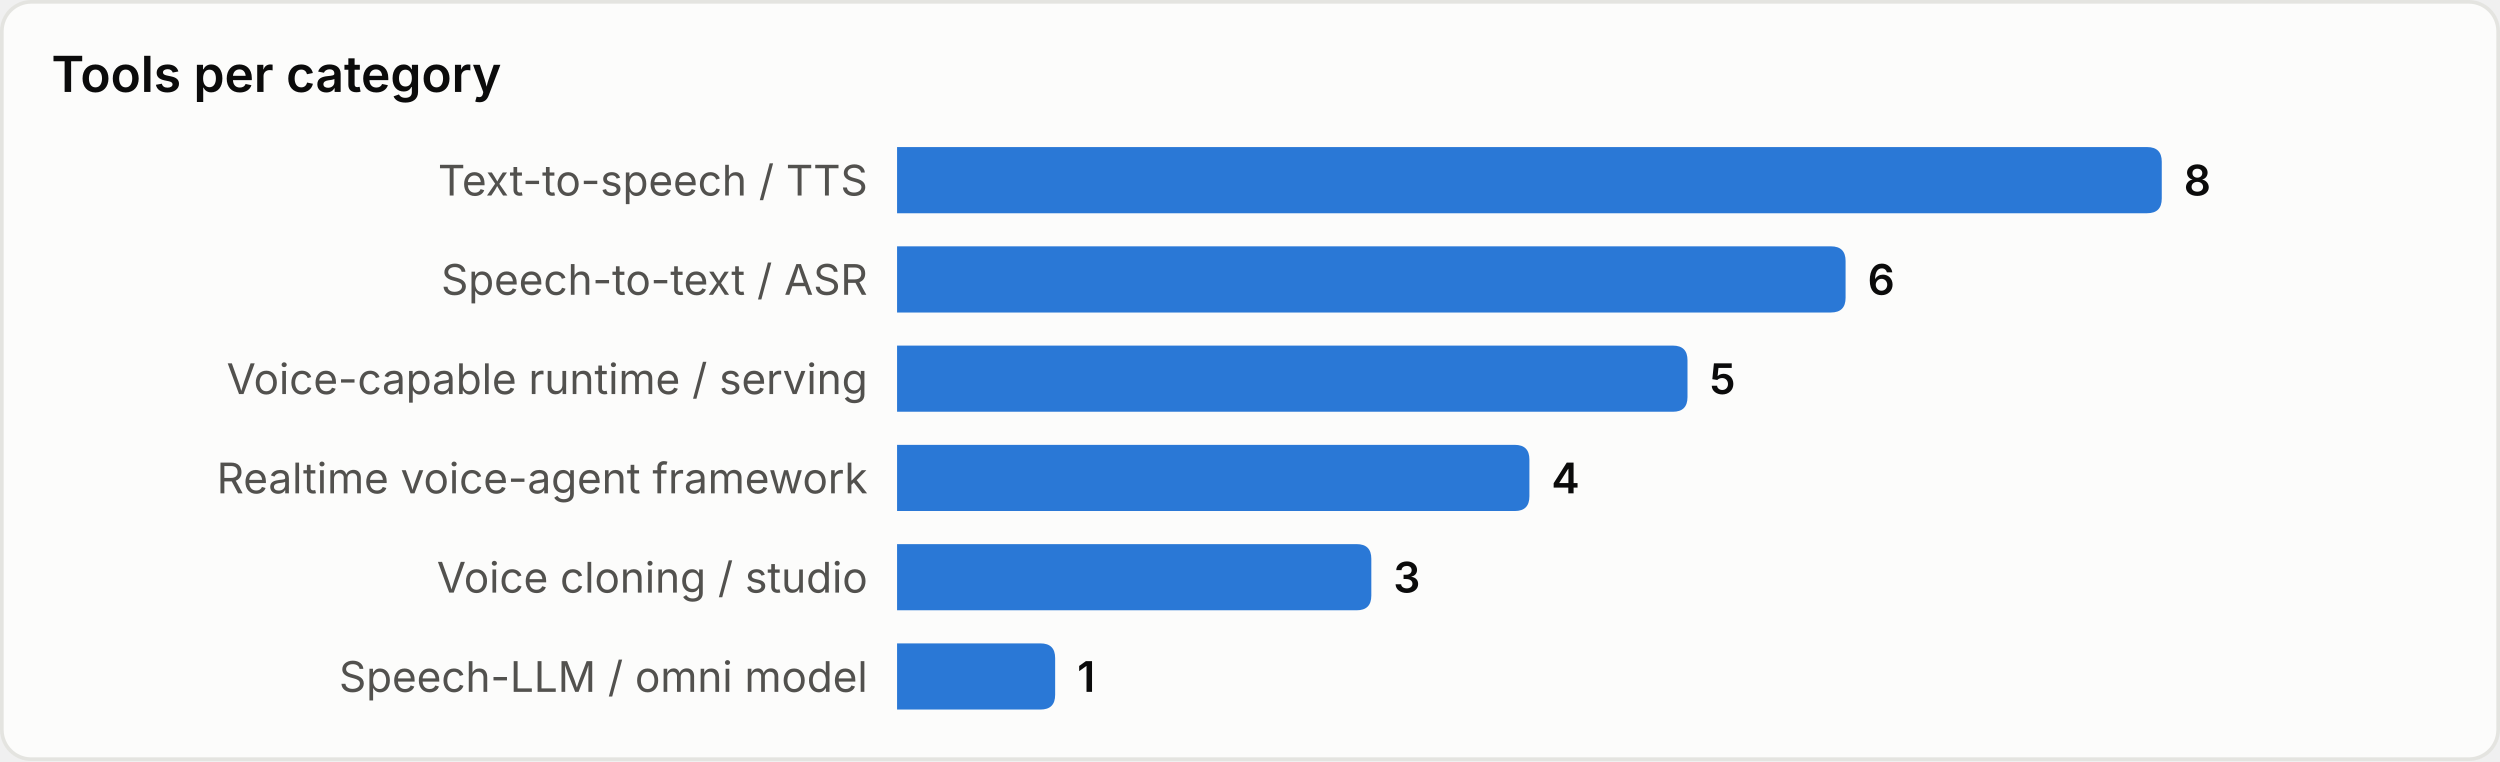
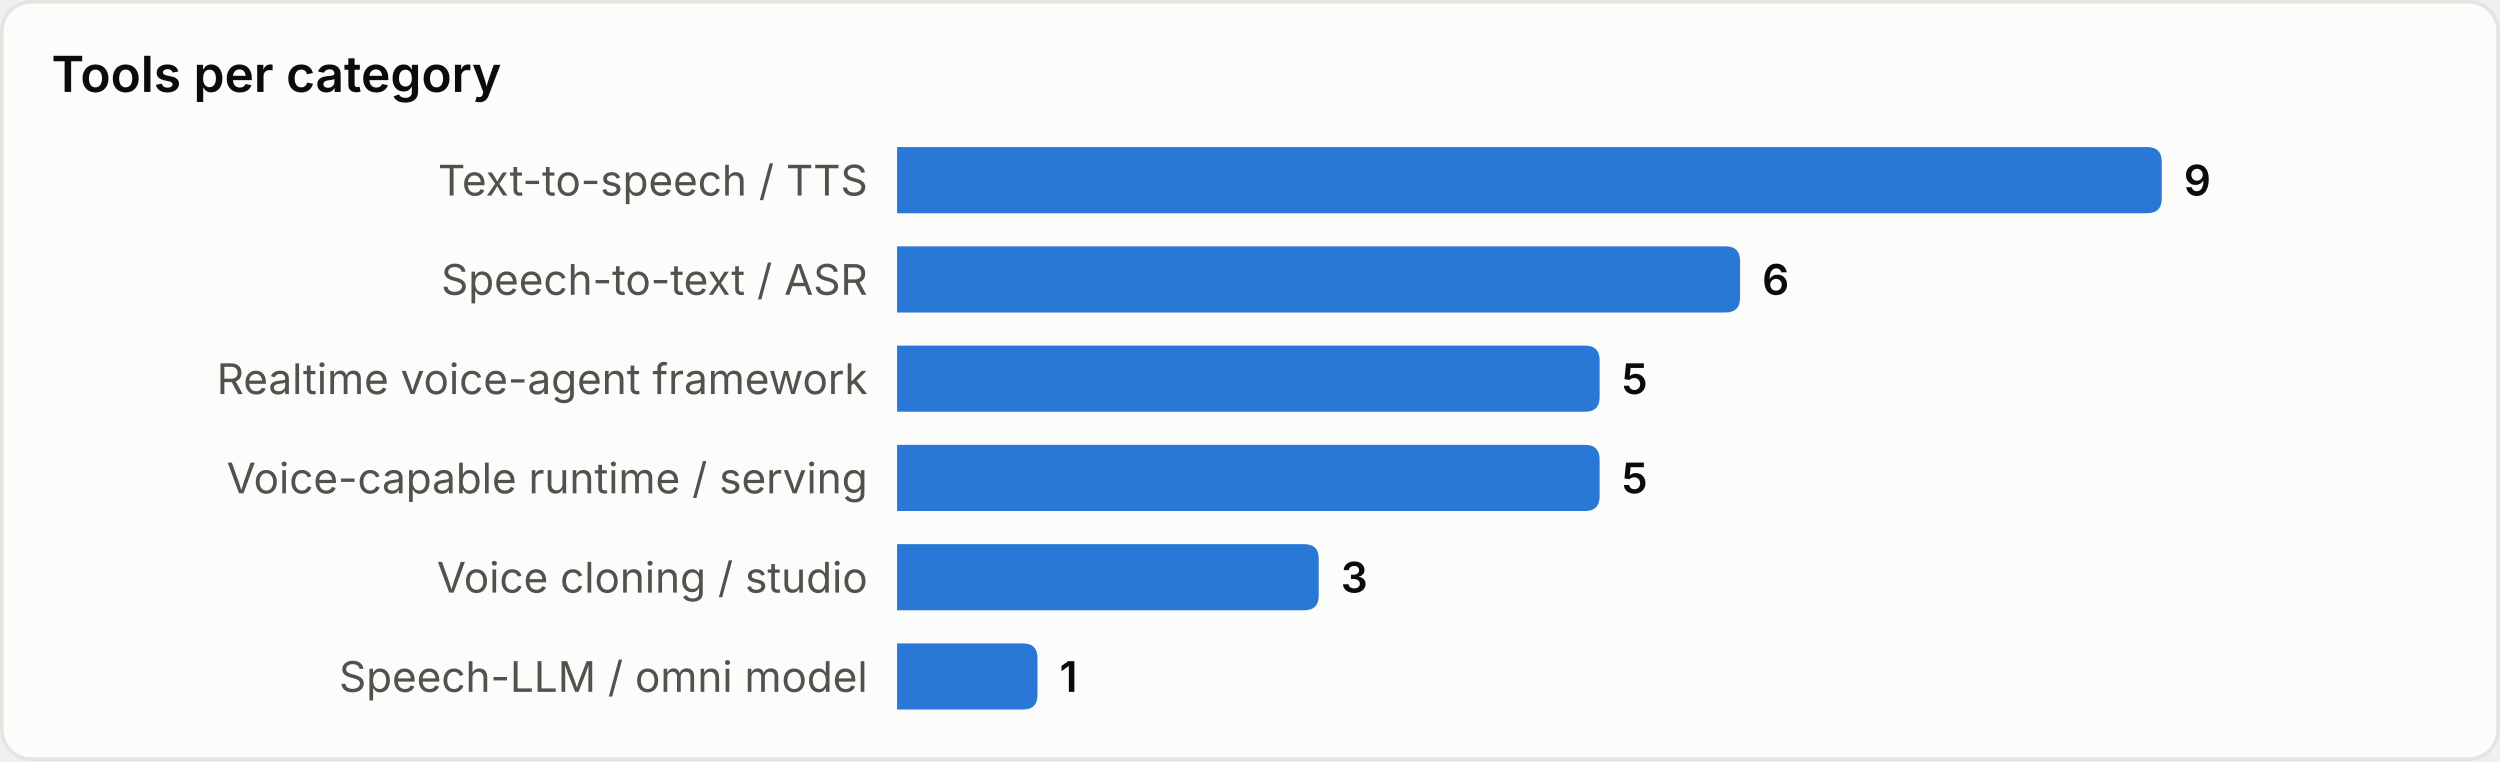
<svg xmlns="http://www.w3.org/2000/svg" width="680" height="207" viewBox="0 0 680 207" role="img" aria-label="Tools per category">
  <style>
text{font-family:system-ui,-apple-system,'Segoe UI',sans-serif}
.srf{fill:#fcfcfb;stroke:#e4e4e0}.ttl{fill:#0b0b0b;font-size:13.5px;font-weight:600}
.lbl{fill:#52514e;font-size:11.5px}.val{fill:#0b0b0b;font-size:11.5px;font-weight:600}
.bar{fill:#2a78d6}
@media(prefers-color-scheme:dark){
.srf{fill:#1a1a19;stroke:#33332f}.ttl{fill:#ffffff}
.lbl{fill:#c3c2b7}.val{fill:#ffffff}.bar{fill:#3987e5}
}
</style>
  <rect x="0.5" y="0.5" width="679" height="206" rx="8" class="srf" />
  <text x="14" y="25" class="ttl">Tools per category</text>
  <text x="236" y="49.0" class="lbl" text-anchor="end" dominant-baseline="central">Text-to-speech / TTS</text>
  <path d="M244,40 h340.0 q4,0 4,4 v10 q0,4 -4,4 h-340.0 z" class="bar" />
-   <text x="594.0" y="49.0" class="val" dominant-baseline="central">8</text>
+   <text x="594.0" y="49.0" class="val" dominant-baseline="central">9</text>
  <text x="236" y="76.0" class="lbl" text-anchor="end" dominant-baseline="central">Speech-to-text / ASR</text>
-   <path d="M244,67 h254.0 q4,0 4,4 v10 q0,4 -4,4 h-254.0 z" class="bar" />
-   <text x="508.0" y="76.0" class="val" dominant-baseline="central">6</text>
-   <text x="236" y="103.0" class="lbl" text-anchor="end" dominant-baseline="central">Voice-capable runtime / serving</text>
-   <path d="M244,94 h211.0 q4,0 4,4 v10 q0,4 -4,4 h-211.0 z" class="bar" />
-   <text x="465.0" y="103.0" class="val" dominant-baseline="central">5</text>
-   <text x="236" y="130.0" class="lbl" text-anchor="end" dominant-baseline="central">Realtime voice-agent framework</text>
-   <path d="M244,121 h168.0 q4,0 4,4 v10 q0,4 -4,4 h-168.0 z" class="bar" />
-   <text x="422.0" y="130.0" class="val" dominant-baseline="central">4</text>
+   <path d="M244,67 h225.3 q4,0 4,4 v10 q0,4 -4,4 h-225.3 z" class="bar" />
+   <text x="479.3" y="76.0" class="val" dominant-baseline="central">6</text>
+   <text x="236" y="103.0" class="lbl" text-anchor="end" dominant-baseline="central">Realtime voice-agent framework</text>
+   <path d="M244,94 h187.1 q4,0 4,4 v10 q0,4 -4,4 h-187.1 z" class="bar" />
+   <text x="441.1" y="103.0" class="val" dominant-baseline="central">5</text>
+   <text x="236" y="130.0" class="lbl" text-anchor="end" dominant-baseline="central">Voice-capable runtime / serving</text>
+   <path d="M244,121 h187.1 q4,0 4,4 v10 q0,4 -4,4 h-187.1 z" class="bar" />
+   <text x="441.1" y="130.0" class="val" dominant-baseline="central">5</text>
  <text x="236" y="157.0" class="lbl" text-anchor="end" dominant-baseline="central">Voice cloning / studio</text>
-   <path d="M244,148 h125.0 q4,0 4,4 v10 q0,4 -4,4 h-125.0 z" class="bar" />
-   <text x="379.0" y="157.0" class="val" dominant-baseline="central">3</text>
+   <path d="M244,148 h110.7 q4,0 4,4 v10 q0,4 -4,4 h-110.7 z" class="bar" />
+   <text x="364.7" y="157.0" class="val" dominant-baseline="central">3</text>
  <text x="236" y="184.0" class="lbl" text-anchor="end" dominant-baseline="central">Speech-LLM / omni model</text>
-   <path d="M244,175 h39.0 q4,0 4,4 v10 q0,4 -4,4 h-39.0 z" class="bar" />
-   <text x="293.0" y="184.0" class="val" dominant-baseline="central">1</text>
+   <path d="M244,175 h34.2 q4,0 4,4 v10 q0,4 -4,4 h-34.2 z" class="bar" />
+   <text x="288.2" y="184.0" class="val" dominant-baseline="central">1</text>
</svg>
